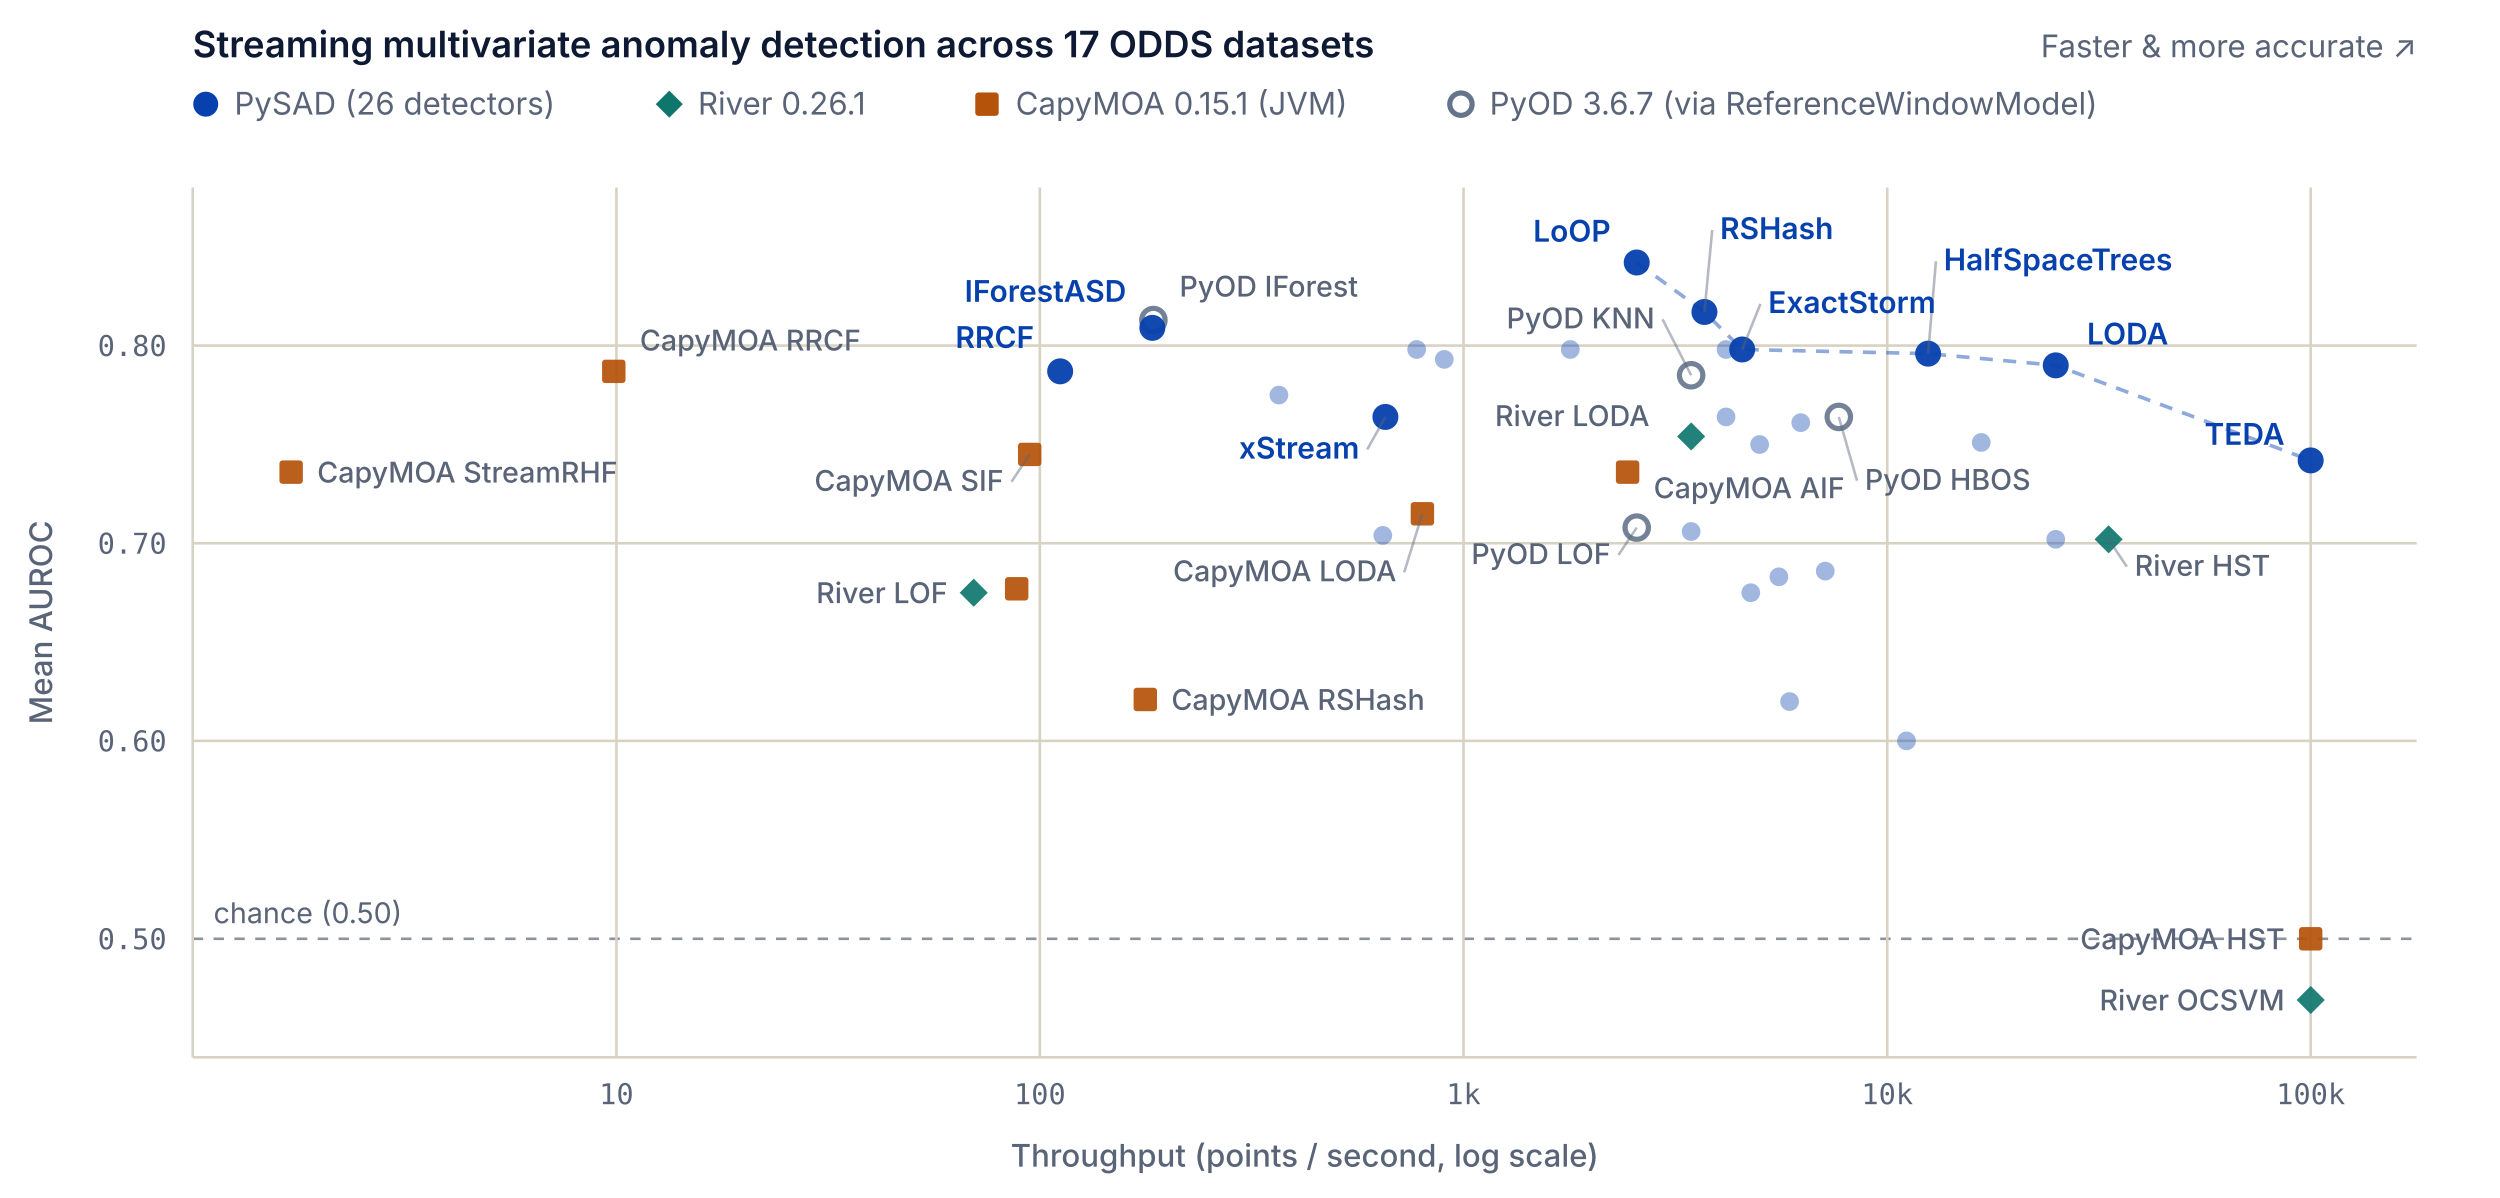
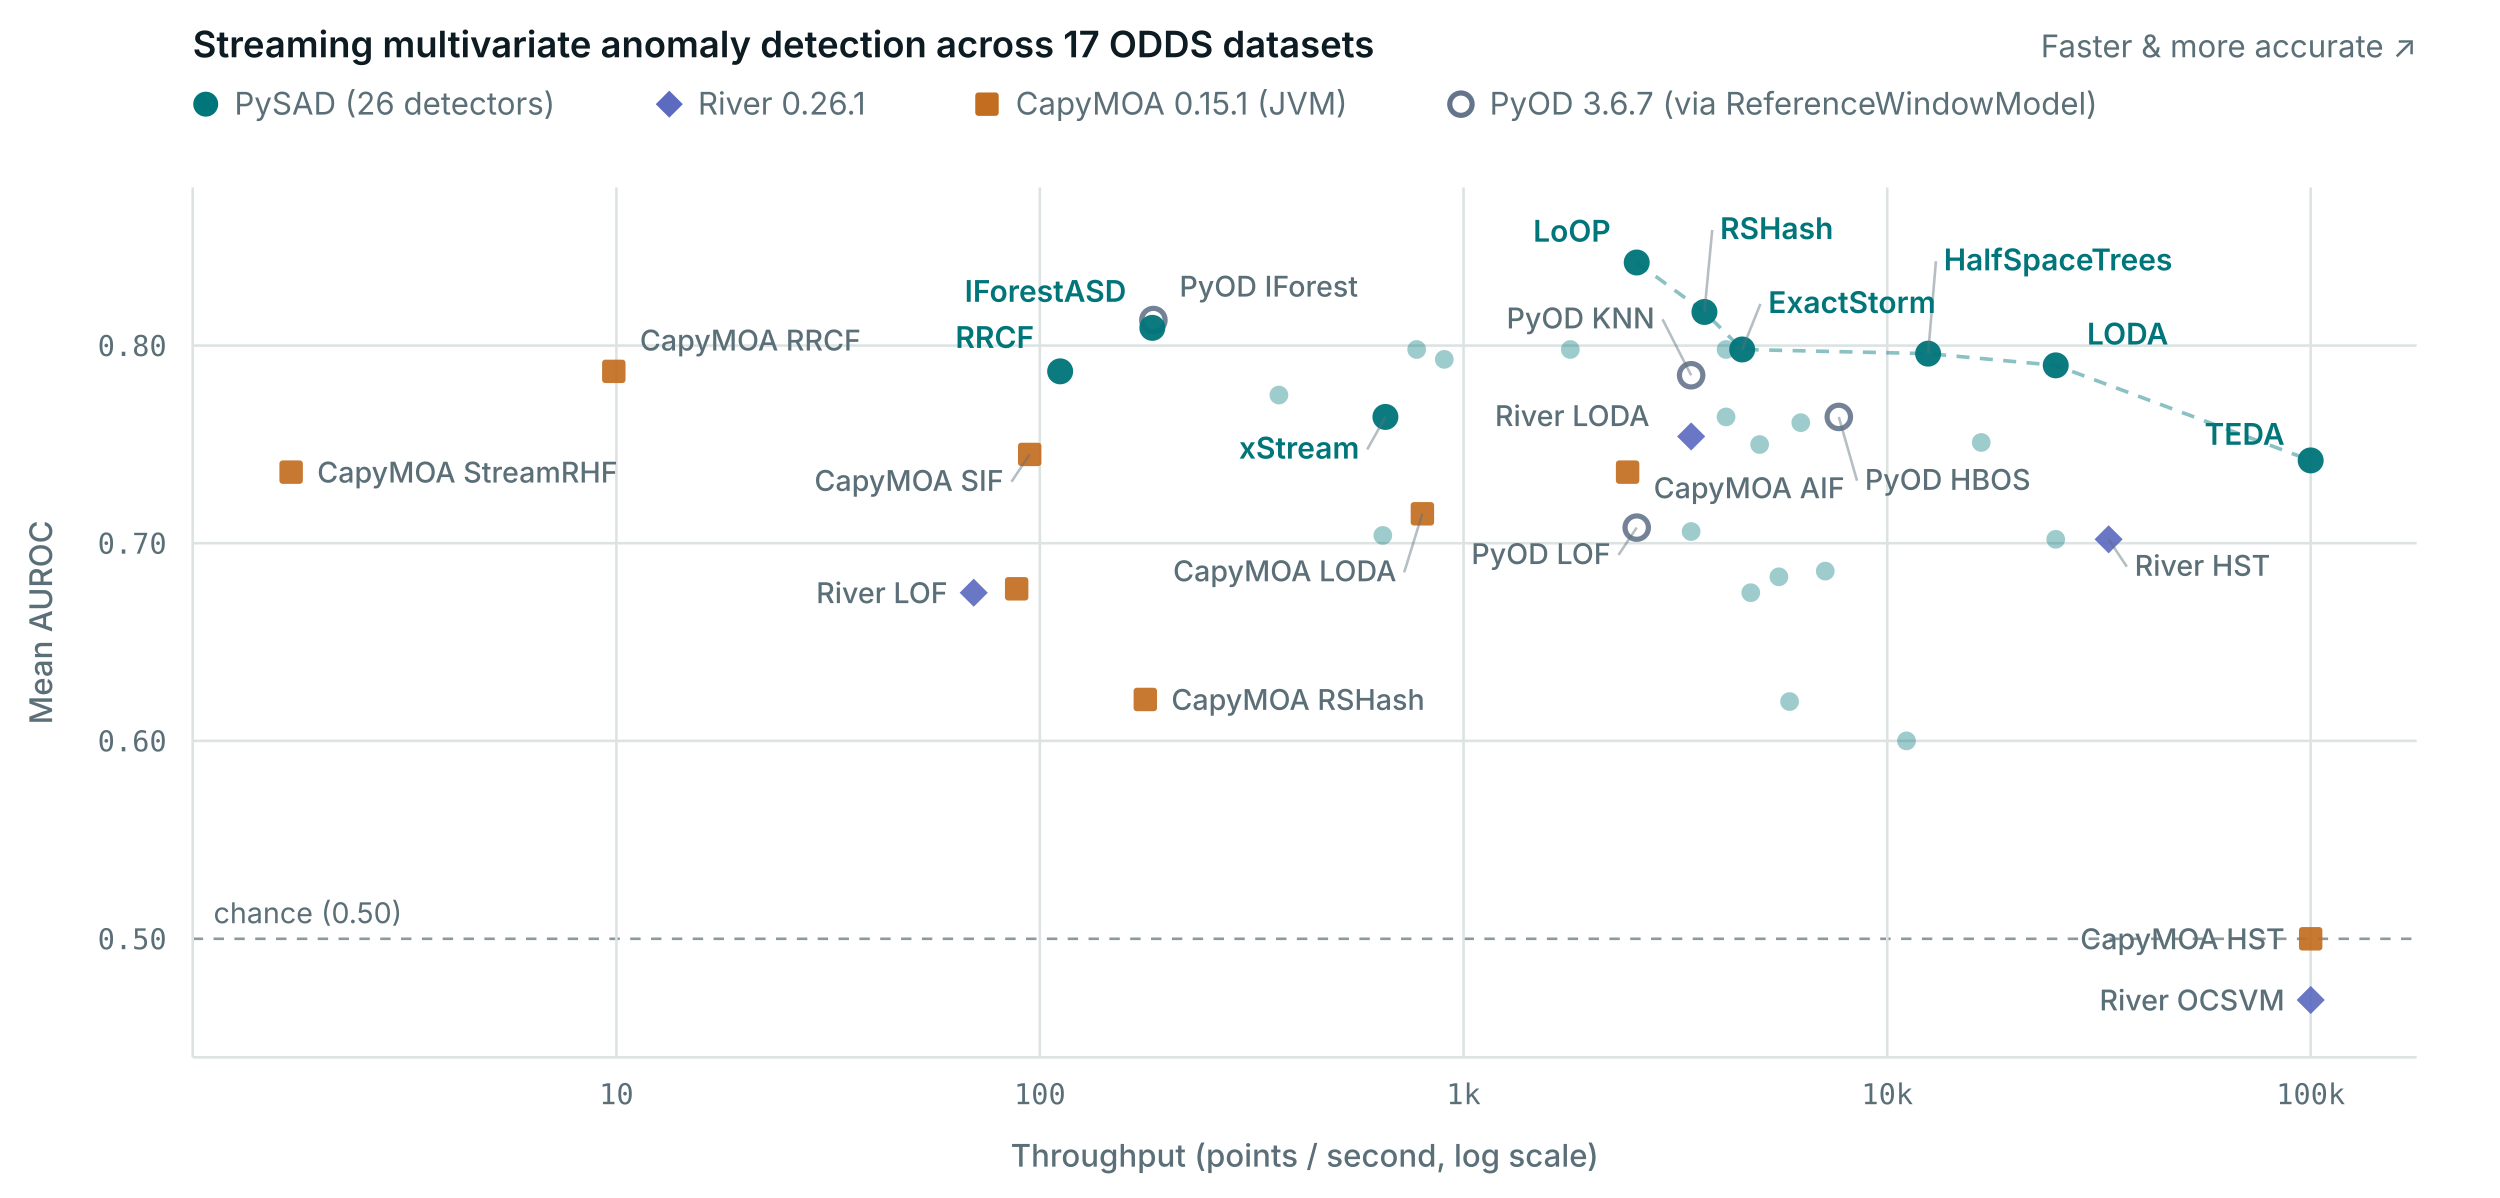
<svg xmlns="http://www.w3.org/2000/svg" viewBox="0 0 960 460" width="960" height="460" role="img" aria-labelledby="t d">
-   <style>text{font-family:Inter,ui-sans-serif,system-ui,-apple-system,"Segoe UI",Helvetica,Arial,sans-serif}.title{fill:#0e1a33;font-size:14px;font-weight:600}.cue,.legend-text{fill:#5a6478;font-size:12px}.axis-label{fill:#5a6478;font-size:12px;font-weight:500}.tick{fill:#5a6478;font-family:"IBM Plex Mono",ui-monospace,SFMono-Regular,Menlo,Consolas,monospace;font-size:11px}.grid{stroke:#d8d2c3;stroke-width:1}.chance{stroke:#8b949e;stroke-width:1;stroke-dasharray:4 4}.chance-text{fill:#5a6478;font-size:11px}.frontier{stroke:#0741ad;stroke-width:1.4;stroke-dasharray:5 4;opacity:0.45;fill:none}.leader{stroke:#5a6478;stroke-width:1;opacity:0.45}.m-pysad{fill:#0741ad}.m-river{fill:#0f766e}.m-capymoa{fill:#b45309}.m-pyod{fill:none;stroke:#64748b;stroke-width:2}.lbl-pysad{fill:#0741ad;font-size:11.5px;font-weight:600}.lbl-other{fill:#5a6478;font-size:11px;font-weight:500}@media (prefers-color-scheme:dark){.title{fill:#eef1f8;font-size:14px;font-weight:600}.cue,.legend-text{fill:#a3adc2;font-size:12px}.axis-label{fill:#a3adc2;font-size:12px;font-weight:500}.tick{fill:#a3adc2;font-family:"IBM Plex Mono",ui-monospace,SFMono-Regular,Menlo,Consolas,monospace;font-size:11px}.grid{stroke:#2a3a5c;stroke-width:1}.chance{stroke:#64748b;stroke-width:1;stroke-dasharray:4 4}.chance-text{fill:#a3adc2;font-size:11px}.frontier{stroke:#7c9ff0;stroke-width:1.4;stroke-dasharray:5 4;opacity:0.45;fill:none}.leader{stroke:#a3adc2;stroke-width:1;opacity:0.45}.m-pysad{fill:#7c9ff0}.m-river{fill:#2dd4bf}.m-capymoa{fill:#f59e0b}.m-pyod{fill:none;stroke:#94a3b8;stroke-width:2}.lbl-pysad{fill:#7c9ff0;font-size:11.5px;font-weight:600}.lbl-other{fill:#a3adc2;font-size:11px;font-weight:500}}</style>
+   <style>text{font-family:Inter,ui-sans-serif,system-ui,-apple-system,"Segoe UI",Helvetica,Arial,sans-serif}.title{fill:#0d1b22;font-size:14px;font-weight:600}.cue,.legend-text{fill:#5b6f78;font-size:12px}.axis-label{fill:#5b6f78;font-size:12px;font-weight:500}.tick{fill:#5b6f78;font-family:"IBM Plex Mono",ui-monospace,SFMono-Regular,Menlo,Consolas,monospace;font-size:11px}.grid{stroke:#dce3e2;stroke-width:1}.chance{stroke:#8b99a0;stroke-width:1;stroke-dasharray:4 4}.chance-text{fill:#5b6f78;font-size:11px}.frontier{stroke:#00757a;stroke-width:1.4;stroke-dasharray:5 4;opacity:0.45;fill:none}.leader{stroke:#5b6f78;stroke-width:1;opacity:0.45}.m-pysad{fill:#00757a}.m-river{fill:#5c6bc0}.m-capymoa{fill:#c26d1f}.m-pyod{fill:none;stroke:#64748b;stroke-width:2}.lbl-pysad{fill:#00757a;font-size:11.5px;font-weight:600}.lbl-other{fill:#5b6f78;font-size:11px;font-weight:500}@media (prefers-color-scheme:dark){.title{fill:#edf5f6;font-size:14px;font-weight:600}.cue,.legend-text{fill:#99b0b6;font-size:12px}.axis-label{fill:#99b0b6;font-size:12px;font-weight:500}.tick{fill:#99b0b6;font-family:"IBM Plex Mono",ui-monospace,SFMono-Regular,Menlo,Consolas,monospace;font-size:11px}.grid{stroke:#1e343d;stroke-width:1}.chance{stroke:#64748b;stroke-width:1;stroke-dasharray:4 4}.chance-text{fill:#99b0b6;font-size:11px}.frontier{stroke:#2dd4bf;stroke-width:1.4;stroke-dasharray:5 4;opacity:0.45;fill:none}.leader{stroke:#99b0b6;stroke-width:1;opacity:0.45}.m-pysad{fill:#2dd4bf}.m-river{fill:#818cf8}.m-capymoa{fill:#f59e0b}.m-pyod{fill:none;stroke:#94a3b8;stroke-width:2}.lbl-pysad{fill:#2dd4bf;font-size:11.5px;font-weight:600}.lbl-other{fill:#99b0b6;font-size:11px;font-weight:500}}</style>
  <text x="74" y="22" class="title">Streaming multivariate anomaly detection across 17 ODDS datasets</text>
  <text x="928" y="22" text-anchor="end" class="cue">Faster &amp; more accurate ↗</text>
  <circle cx="79.0" cy="40.0" r="4.8" class="m-pysad" />
  <text x="90.0" y="44.0" class="legend-text">PySAD (26 detectors)</text>
  <polygon points="257.0,34.8 262.2,40.0 257.0,45.2 251.8,40.0" class="m-river" />
  <text x="268.0" y="44.0" class="legend-text">River 0.26.1</text>
  <rect x="374.5" y="35.5" width="9" height="9" rx="1.2" class="m-capymoa" />
  <text x="390.0" y="44.0" class="legend-text">CapyMOA 0.15.1 (JVM)</text>
  <circle cx="561.0" cy="40.0" r="4.3" class="m-pyod" />
  <text x="572.0" y="44.0" class="legend-text">PyOD 3.6.7 (via ReferenceWindowModel)</text>
  <line x1="74.0" y1="360.5" x2="928.0" y2="360.5" class="chance" />
  <text x="64.0" y="364.5" text-anchor="end" class="tick">0.50</text>
  <line x1="74.0" y1="284.5" x2="928.0" y2="284.5" class="grid" />
  <text x="64.0" y="288.5" text-anchor="end" class="tick">0.60</text>
  <line x1="74.0" y1="208.6" x2="928.0" y2="208.6" class="grid" />
  <text x="64.0" y="212.6" text-anchor="end" class="tick">0.70</text>
  <line x1="74.0" y1="132.7" x2="928.0" y2="132.7" class="grid" />
  <text x="64.0" y="136.7" text-anchor="end" class="tick">0.80</text>
  <text x="82.0" y="354.5" class="chance-text">chance (0.50)</text>
  <line x1="236.7" y1="72.0" x2="236.7" y2="406.0" class="grid" />
  <text x="236.7" y="424.0" text-anchor="middle" class="tick">10</text>
  <line x1="399.3" y1="72.0" x2="399.3" y2="406.0" class="grid" />
  <text x="399.3" y="424.0" text-anchor="middle" class="tick">100</text>
  <line x1="562.0" y1="72.0" x2="562.0" y2="406.0" class="grid" />
  <text x="562.0" y="424.0" text-anchor="middle" class="tick">1k</text>
  <line x1="724.7" y1="72.0" x2="724.7" y2="406.0" class="grid" />
  <text x="724.7" y="424.0" text-anchor="middle" class="tick">10k</text>
  <line x1="887.3" y1="72.0" x2="887.3" y2="406.0" class="grid" />
  <text x="887.3" y="424.0" text-anchor="middle" class="tick">100k</text>
  <line x1="74.0" y1="406.0" x2="928.0" y2="406.0" class="grid" />
  <line x1="74.0" y1="72.0" x2="74.0" y2="406.0" class="grid" />
  <text x="501.0" y="448.0" text-anchor="middle" class="axis-label">Throughput (points / second, log scale)</text>
  <text x="20" y="239.0" text-anchor="middle" transform="rotate(-90 20 239.0)" class="axis-label">Mean AUROC</text>
  <polyline points="628.5,100.8 654.5,119.8 669.0,134.2 740.4,135.8 789.4,140.3 887.3,176.8" class="frontier" />
  <circle cx="662.8" cy="134.2" r="3.6" class="m-pysad" opacity="0.38" />
  <circle cx="603.0" cy="134.2" r="3.6" class="m-pysad" opacity="0.38" />
  <circle cx="544.0" cy="134.2" r="3.6" class="m-pysad" opacity="0.38" />
  <circle cx="554.6" cy="138.0" r="3.6" class="m-pysad" opacity="0.38" />
  <circle cx="491.1" cy="151.7" r="3.6" class="m-pysad" opacity="0.38" />
  <circle cx="675.7" cy="170.7" r="3.6" class="m-pysad" opacity="0.38" />
  <circle cx="760.8" cy="169.9" r="3.6" class="m-pysad" opacity="0.38" />
  <circle cx="691.5" cy="162.3" r="3.6" class="m-pysad" opacity="0.38" />
  <circle cx="662.8" cy="160.1" r="3.6" class="m-pysad" opacity="0.38" />
  <circle cx="672.3" cy="227.6" r="3.6" class="m-pysad" opacity="0.38" />
  <circle cx="683.1" cy="221.5" r="3.6" class="m-pysad" opacity="0.38" />
  <circle cx="700.9" cy="219.3" r="3.6" class="m-pysad" opacity="0.38" />
  <circle cx="531.0" cy="205.6" r="3.6" class="m-pysad" opacity="0.38" />
  <circle cx="649.4" cy="204.1" r="3.6" class="m-pysad" opacity="0.38" />
  <circle cx="789.4" cy="207.1" r="3.6" class="m-pysad" opacity="0.38" />
  <circle cx="687.2" cy="269.4" r="3.6" class="m-pysad" opacity="0.38" />
  <circle cx="732.1" cy="284.5" r="3.6" class="m-pysad" opacity="0.38" />
  <polygon points="809.7,201.7 815.1,207.1 809.7,212.5 804.3,207.1" class="m-river" opacity="0.92" />
  <polygon points="649.4,162.2 654.8,167.6 649.4,173.0 644.0,167.6" class="m-river" opacity="0.92" />
  <polygon points="373.9,222.2 379.3,227.6 373.9,233.0 368.5,227.6" class="m-river" opacity="0.92" />
  <polygon points="887.3,378.6 892.7,384.0 887.3,389.4 881.9,384.0" class="m-river" opacity="0.92" />
  <rect x="390.9" y="170.0" width="9.0" height="9.0" rx="1.2" class="m-capymoa" opacity="0.92" />
  <rect x="231.2" y="138.1" width="9.0" height="9.0" rx="1.2" class="m-capymoa" opacity="0.92" />
  <rect x="620.5" y="176.8" width="9.0" height="9.0" rx="1.2" class="m-capymoa" opacity="0.92" />
  <rect x="541.7" y="192.8" width="9.0" height="9.0" rx="1.2" class="m-capymoa" opacity="0.92" />
  <rect x="107.3" y="176.8" width="9.0" height="9.0" rx="1.2" class="m-capymoa" opacity="0.92" />
  <rect x="385.9" y="221.6" width="9.0" height="9.0" rx="1.2" class="m-capymoa" opacity="0.92" />
  <rect x="435.3" y="264.1" width="9.0" height="9.0" rx="1.2" class="m-capymoa" opacity="0.92" />
  <rect x="882.8" y="356.0" width="9.0" height="9.0" rx="1.2" class="m-capymoa" opacity="0.92" />
  <circle cx="442.9" cy="122.9" r="4.5" class="m-pyod" opacity="0.9" />
  <circle cx="649.4" cy="144.1" r="4.5" class="m-pyod" opacity="0.9" />
  <circle cx="706.1" cy="160.1" r="4.5" class="m-pyod" opacity="0.9" />
  <circle cx="628.5" cy="202.6" r="4.5" class="m-pyod" opacity="0.9" />
  <circle cx="628.5" cy="100.8" r="5.0" class="m-pysad" opacity="0.95" />
  <circle cx="654.5" cy="119.8" r="5.0" class="m-pysad" opacity="0.95" />
  <circle cx="442.5" cy="125.9" r="5.0" class="m-pysad" opacity="0.95" />
  <circle cx="789.4" cy="140.3" r="5.0" class="m-pysad" opacity="0.95" />
  <circle cx="740.4" cy="135.8" r="5.0" class="m-pysad" opacity="0.95" />
  <circle cx="669.0" cy="134.2" r="5.0" class="m-pysad" opacity="0.95" />
  <circle cx="407.1" cy="142.6" r="5.0" class="m-pysad" opacity="0.95" />
  <circle cx="887.3" cy="176.8" r="5.0" class="m-pysad" opacity="0.95" />
  <circle cx="532.0" cy="160.1" r="5.0" class="m-pysad" opacity="0.95" />
  <text x="618.5" y="92.8" text-anchor="end" class="lbl-pysad">LoOP</text>
  <line x1="654.5" y1="119.8" x2="657.5" y2="88.3" class="leader" />
  <text x="660.5" y="91.8" text-anchor="start" class="lbl-pysad">RSHash</text>
  <text x="432.5" y="115.9" text-anchor="end" class="lbl-pysad">IForestASD</text>
  <text x="801.4" y="132.3" text-anchor="start" class="lbl-pysad">LODA</text>
  <line x1="740.4" y1="135.8" x2="743.4" y2="100.3" class="leader" />
  <text x="746.4" y="103.8" text-anchor="start" class="lbl-pysad">HalfSpaceTrees</text>
  <line x1="669.0" y1="134.2" x2="676.0" y2="116.7" class="leader" />
  <text x="679.0" y="120.2" text-anchor="start" class="lbl-pysad">ExactStorm</text>
  <text x="397.1" y="133.6" text-anchor="end" class="lbl-pysad">RRCF</text>
  <text x="877.3" y="170.8" text-anchor="end" class="lbl-pysad">TEDA</text>
  <line x1="532.0" y1="160.1" x2="525.0" y2="172.6" class="leader" />
  <text x="522.0" y="176.1" text-anchor="end" class="lbl-pysad">xStream</text>
  <line x1="809.7" y1="207.1" x2="816.7" y2="217.6" class="leader" />
  <text x="819.7" y="221.1" text-anchor="start" class="lbl-other">River HST</text>
  <text x="633.4" y="163.6" text-anchor="end" class="lbl-other">River LODA</text>
  <text x="363.9" y="231.6" text-anchor="end" class="lbl-other">River LOF</text>
  <text x="877.3" y="388.0" text-anchor="end" class="lbl-other">River OCSVM</text>
  <line x1="395.4" y1="174.5" x2="388.4" y2="185.0" class="leader" />
  <text x="385.4" y="188.5" text-anchor="end" class="lbl-other">CapyMOA SIF</text>
  <text x="245.7" y="134.6" text-anchor="start" class="lbl-other">CapyMOA RRCF</text>
  <text x="635.0" y="191.3" text-anchor="start" class="lbl-other">CapyMOA AIF</text>
  <line x1="546.2" y1="197.2" x2="539.2" y2="219.8" class="leader" />
  <text x="536.2" y="223.2" text-anchor="end" class="lbl-other">CapyMOA LODA</text>
  <text x="121.8" y="185.3" text-anchor="start" class="lbl-other">CapyMOA StreamRHF</text>
  <text x="449.8" y="272.6" text-anchor="start" class="lbl-other">CapyMOA RSHash</text>
  <text x="877.3" y="364.5" text-anchor="end" class="lbl-other">CapyMOA HST</text>
  <text x="452.9" y="113.9" text-anchor="start" class="lbl-other">PyOD IForest</text>
  <line x1="649.4" y1="144.1" x2="638.4" y2="122.6" class="leader" />
  <text x="635.4" y="126.1" text-anchor="end" class="lbl-other">PyOD KNN</text>
  <line x1="706.1" y1="160.1" x2="713.1" y2="184.6" class="leader" />
  <text x="716.1" y="188.1" text-anchor="start" class="lbl-other">PyOD HBOS</text>
  <line x1="628.5" y1="202.6" x2="621.5" y2="213.1" class="leader" />
  <text x="618.5" y="216.6" text-anchor="end" class="lbl-other">PyOD LOF</text>
</svg>
